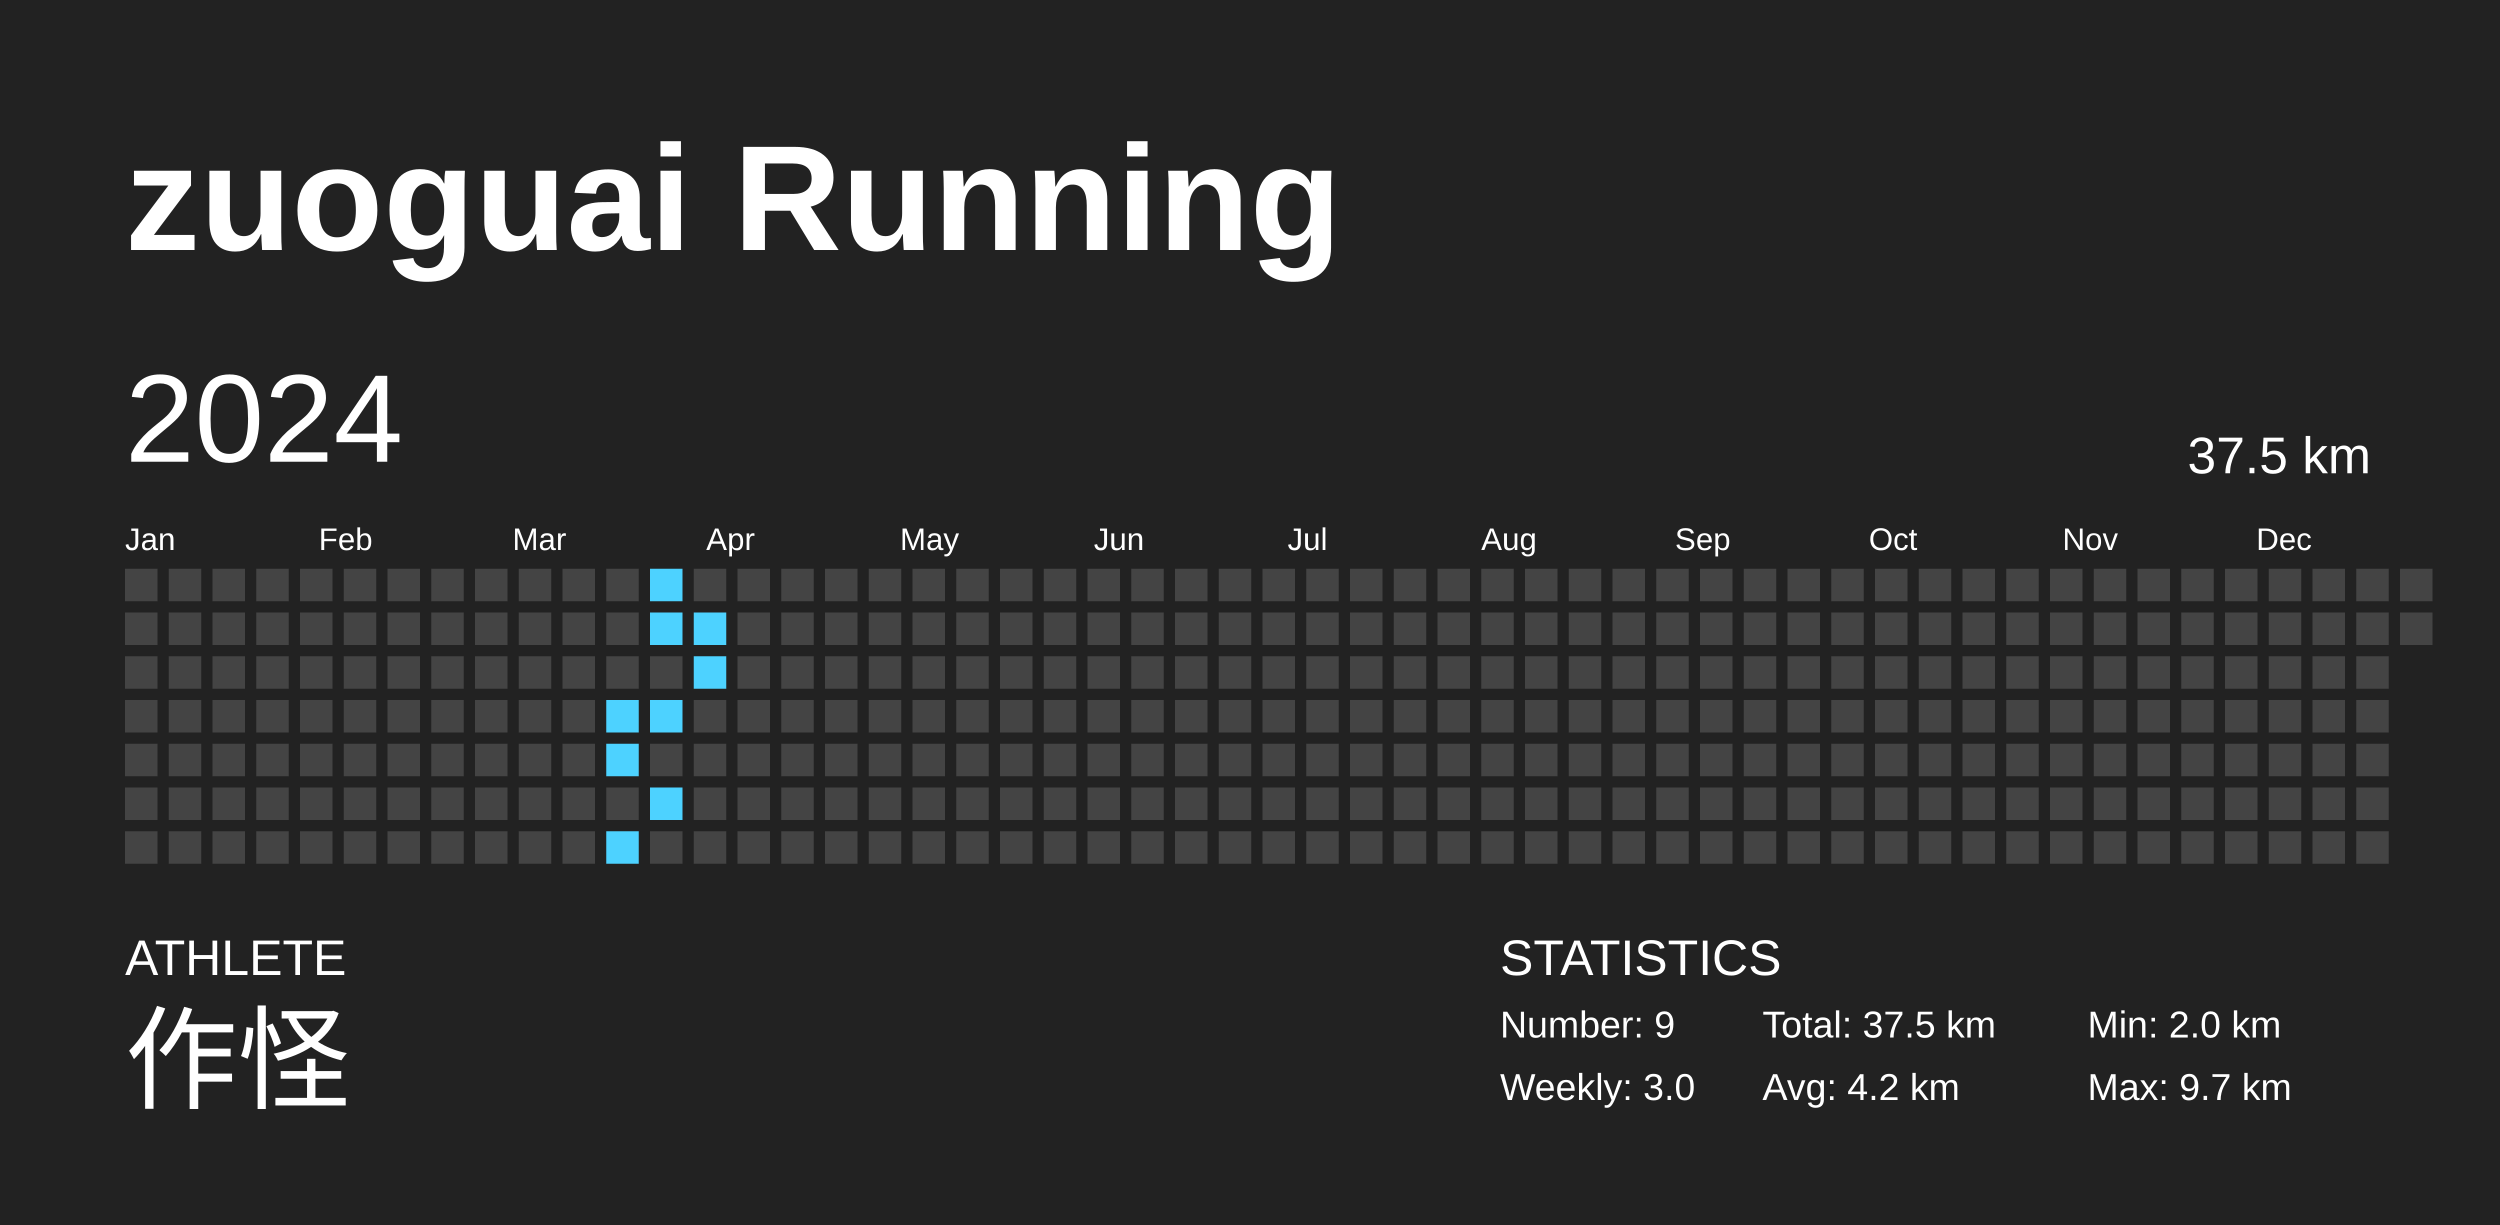
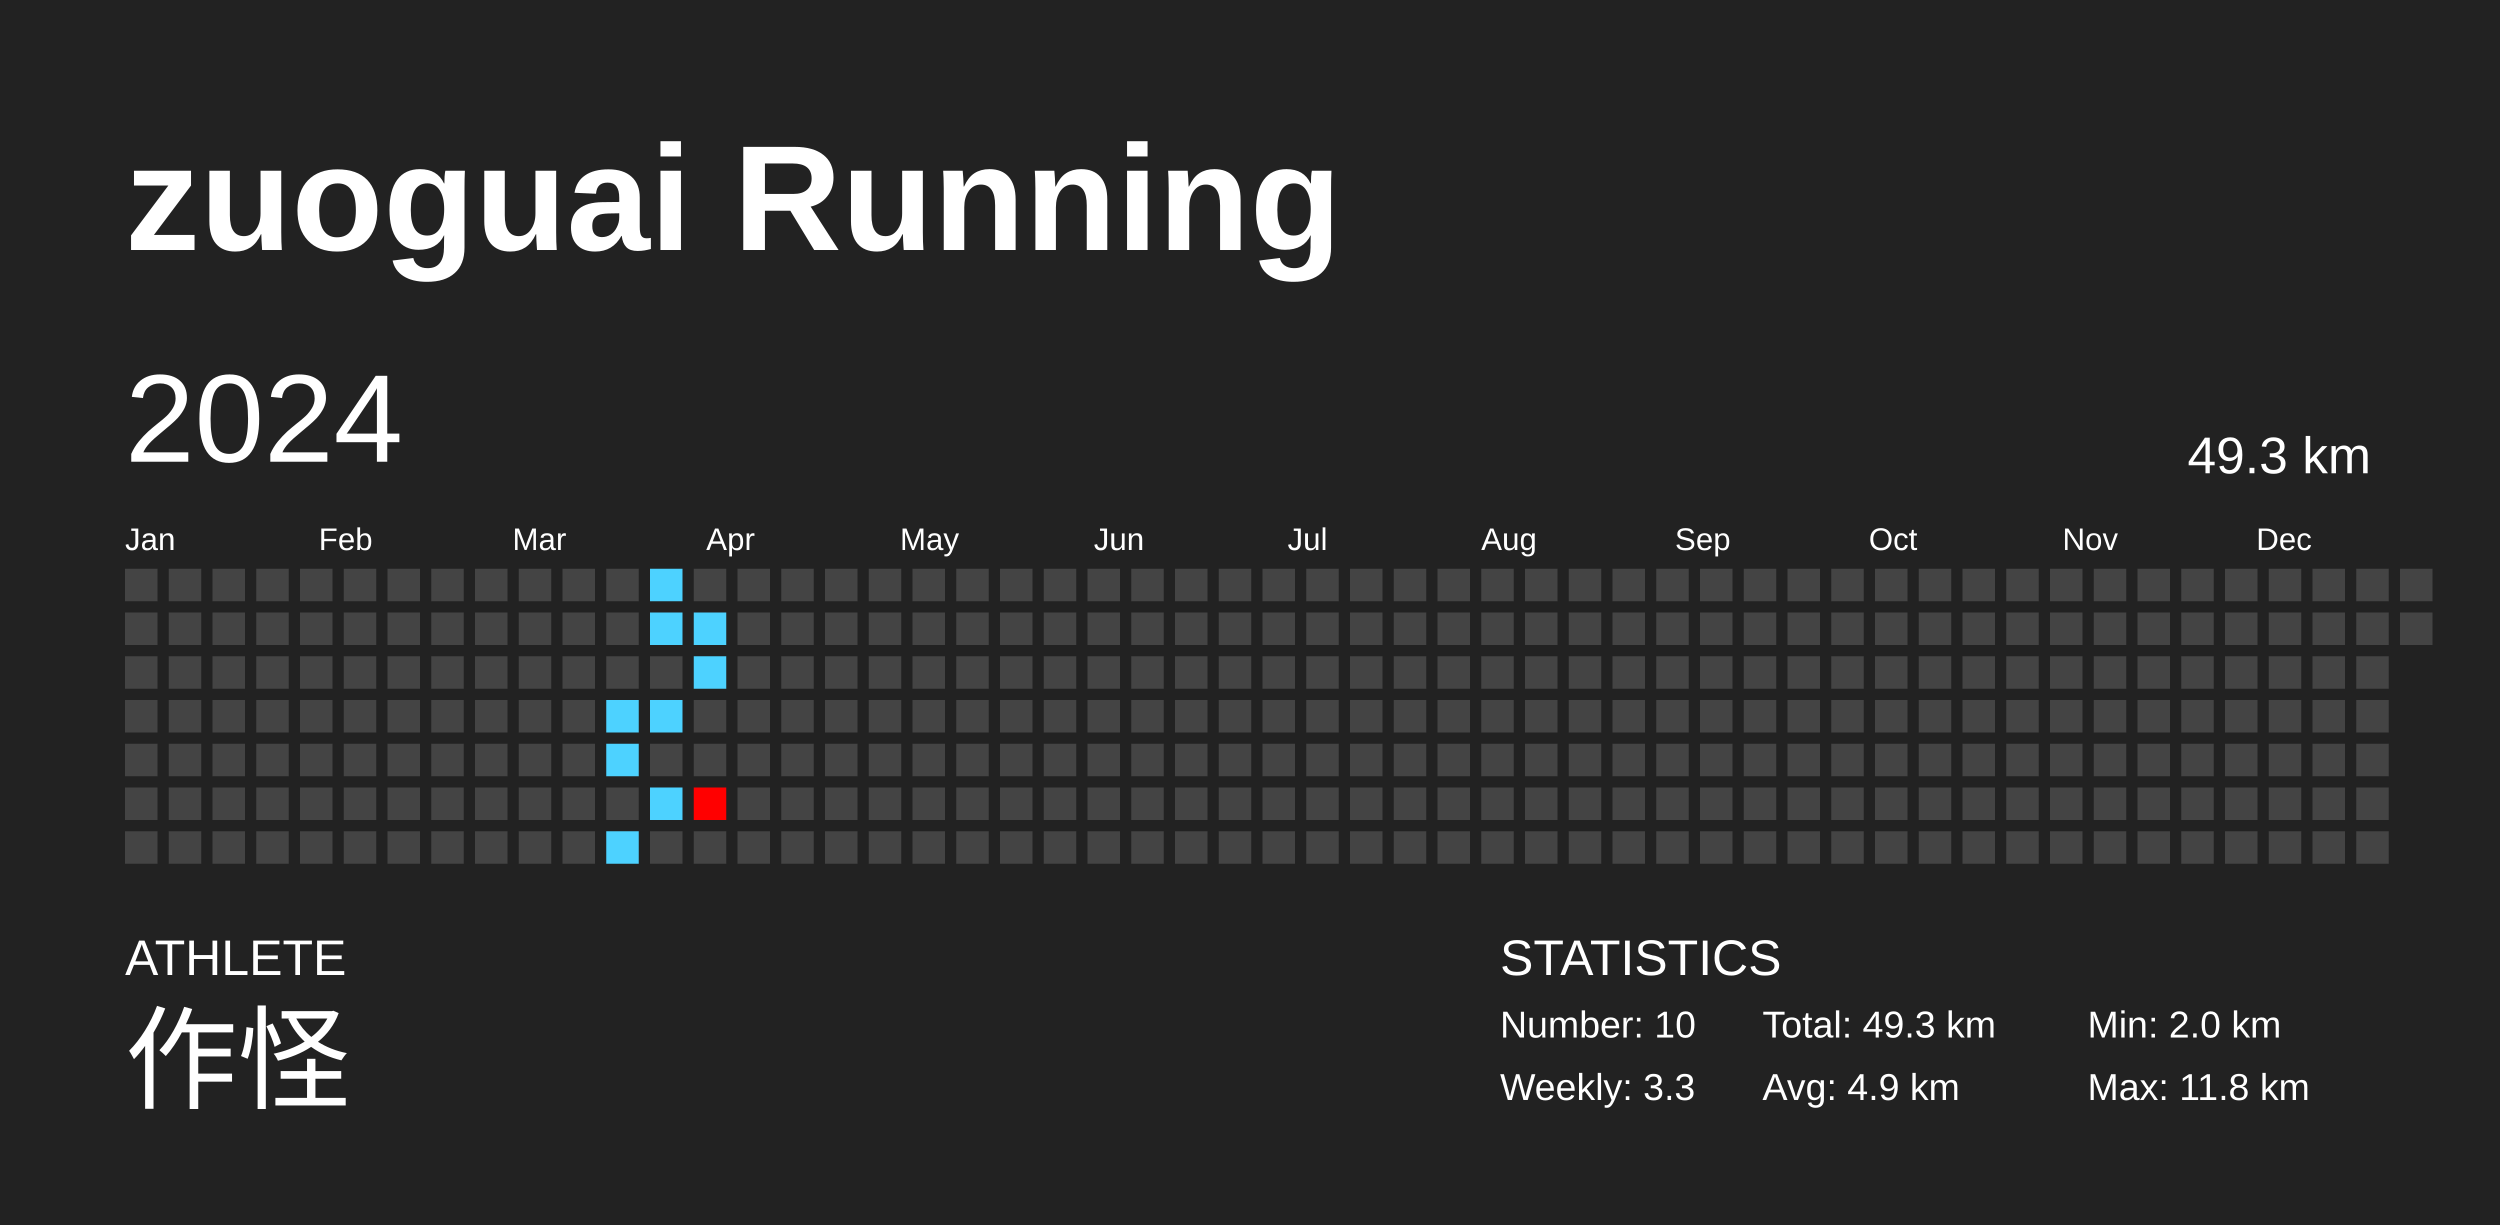
<svg xmlns="http://www.w3.org/2000/svg" baseProfile="full" height="98mm" version="1.1" viewBox="0,0,200,98" width="200mm">
  <defs />
  <rect fill="#222222" height="98" width="200" x="0" y="0" />
  <text fill="#FFFFFF" style="font-size:12px; font-family:Arial; font-weight:bold;" x="10" y="20">zuoguai Running</text>
  <text fill="#FFFFFF" style="font-size:4px; font-family:Arial" x="10" y="78">ATHLETE</text>
  <text fill="#FFFFFF" style="font-size:9px; font-family:Arial" x="10" y="88">作怪</text>
  <text fill="#FFFFFF" style="font-size:4px; font-family:Arial" x="120" y="78">STATISTICS</text>
-   <text fill="#FFFFFF" style="font-size:3px; font-family:Arial" x="120" y="83">Number: 9</text>
-   <text fill="#FFFFFF" style="font-size:3px; font-family:Arial" x="120" y="88">Weekly: 3.0</text>
-   <text fill="#FFFFFF" style="font-size:3px; font-family:Arial" x="141" y="83">Total: 37.5 km</text>
-   <text fill="#FFFFFF" style="font-size:3px; font-family:Arial" x="141" y="88">Avg: 4.2 km</text>
+   <text fill="#FFFFFF" style="font-size:3px; font-family:Arial" x="120" y="83">Number: 10</text>
+   <text fill="#FFFFFF" style="font-size:3px; font-family:Arial" x="120" y="88">Weekly: 3.3</text>
+   <text fill="#FFFFFF" style="font-size:3px; font-family:Arial" x="141" y="83">Total: 49.3 km</text>
+   <text fill="#FFFFFF" style="font-size:3px; font-family:Arial" x="141" y="88">Avg: 4.9 km</text>
  <text fill="#FFFFFF" style="font-size:3px; font-family:Arial" x="167" y="83">Min: 2.0 km</text>
-   <text fill="#FFFFFF" style="font-size:3px; font-family:Arial" x="167" y="88">Max: 9.7 km</text>
+   <text fill="#FFFFFF" style="font-size:3px; font-family:Arial" x="167" y="88">Max: 11.8 km</text>
  <text dominant-baseline="hanging" fill="#FFFFFF" style="font-size:10.0px; font-family:Arial;" x="10" y="30">2024</text>
-   <text dominant-baseline="hanging" fill="#FFFFFF" style="font-size:4.125px; font-family:Arial;" x="175" y="35">37.5 km</text>
+   <text dominant-baseline="hanging" fill="#FFFFFF" style="font-size:4.125px; font-family:Arial;" x="175" y="35">49.3 km</text>
  <text fill="#FFFFFF" style="font-size:2.5px; font-family:Arial" x="10.0" y="44">Jan</text>
  <text fill="#FFFFFF" style="font-size:2.5px; font-family:Arial" x="25.5" y="44">Feb</text>
  <text fill="#FFFFFF" style="font-size:2.5px; font-family:Arial" x="41.0" y="44">Mar</text>
  <text fill="#FFFFFF" style="font-size:2.5px; font-family:Arial" x="56.5" y="44">Apr</text>
  <text fill="#FFFFFF" style="font-size:2.5px; font-family:Arial" x="72.0" y="44">May</text>
  <text fill="#FFFFFF" style="font-size:2.5px; font-family:Arial" x="87.5" y="44">Jun</text>
  <text fill="#FFFFFF" style="font-size:2.5px; font-family:Arial" x="103.0" y="44">Jul</text>
  <text fill="#FFFFFF" style="font-size:2.5px; font-family:Arial" x="118.5" y="44">Aug</text>
  <text fill="#FFFFFF" style="font-size:2.5px; font-family:Arial" x="134.0" y="44">Sep</text>
  <text fill="#FFFFFF" style="font-size:2.5px; font-family:Arial" x="149.5" y="44">Oct</text>
  <text fill="#FFFFFF" style="font-size:2.5px; font-family:Arial" x="165.0" y="44">Nov</text>
  <text fill="#FFFFFF" style="font-size:2.5px; font-family:Arial" x="180.5" y="44">Dec</text>
  <rect fill="#444444" height="2.6" width="2.6" x="10.0" y="45.5" />
  <rect fill="#444444" height="2.6" width="2.6" x="10.0" y="49.0" />
  <rect fill="#444444" height="2.6" width="2.6" x="10.0" y="52.5" />
  <rect fill="#444444" height="2.6" width="2.6" x="10.0" y="56.0" />
  <rect fill="#444444" height="2.6" width="2.6" x="10.0" y="59.5" />
  <rect fill="#444444" height="2.6" width="2.6" x="10.0" y="63.0" />
  <rect fill="#444444" height="2.6" width="2.6" x="10.0" y="66.5" />
  <rect fill="#444444" height="2.6" width="2.6" x="13.5" y="45.5" />
  <rect fill="#444444" height="2.6" width="2.6" x="13.5" y="49.0" />
  <rect fill="#444444" height="2.6" width="2.6" x="13.5" y="52.5" />
  <rect fill="#444444" height="2.6" width="2.6" x="13.5" y="56.0" />
  <rect fill="#444444" height="2.6" width="2.6" x="13.5" y="59.5" />
  <rect fill="#444444" height="2.6" width="2.6" x="13.5" y="63.0" />
  <rect fill="#444444" height="2.6" width="2.6" x="13.5" y="66.5" />
  <rect fill="#444444" height="2.6" width="2.6" x="17.0" y="45.5" />
  <rect fill="#444444" height="2.6" width="2.6" x="17.0" y="49.0" />
  <rect fill="#444444" height="2.6" width="2.6" x="17.0" y="52.5" />
  <rect fill="#444444" height="2.6" width="2.6" x="17.0" y="56.0" />
  <rect fill="#444444" height="2.6" width="2.6" x="17.0" y="59.5" />
  <rect fill="#444444" height="2.6" width="2.6" x="17.0" y="63.0" />
  <rect fill="#444444" height="2.6" width="2.6" x="17.0" y="66.5" />
  <rect fill="#444444" height="2.6" width="2.6" x="20.5" y="45.5" />
  <rect fill="#444444" height="2.6" width="2.6" x="20.5" y="49.0" />
  <rect fill="#444444" height="2.6" width="2.6" x="20.5" y="52.5" />
  <rect fill="#444444" height="2.6" width="2.6" x="20.5" y="56.0" />
  <rect fill="#444444" height="2.6" width="2.6" x="20.5" y="59.5" />
  <rect fill="#444444" height="2.6" width="2.6" x="20.5" y="63.0" />
  <rect fill="#444444" height="2.6" width="2.6" x="20.5" y="66.5" />
  <rect fill="#444444" height="2.6" width="2.6" x="24.0" y="45.5" />
  <rect fill="#444444" height="2.6" width="2.6" x="24.0" y="49.0" />
  <rect fill="#444444" height="2.6" width="2.6" x="24.0" y="52.5" />
  <rect fill="#444444" height="2.6" width="2.6" x="24.0" y="56.0" />
  <rect fill="#444444" height="2.6" width="2.6" x="24.0" y="59.5" />
  <rect fill="#444444" height="2.6" width="2.6" x="24.0" y="63.0" />
  <rect fill="#444444" height="2.6" width="2.6" x="24.0" y="66.5" />
  <rect fill="#444444" height="2.6" width="2.6" x="27.5" y="45.5" />
  <rect fill="#444444" height="2.6" width="2.6" x="27.5" y="49.0" />
  <rect fill="#444444" height="2.6" width="2.6" x="27.5" y="52.5" />
  <rect fill="#444444" height="2.6" width="2.6" x="27.5" y="56.0" />
  <rect fill="#444444" height="2.6" width="2.6" x="27.5" y="59.5" />
  <rect fill="#444444" height="2.6" width="2.6" x="27.5" y="63.0" />
  <rect fill="#444444" height="2.6" width="2.6" x="27.5" y="66.5" />
  <rect fill="#444444" height="2.6" width="2.6" x="31.0" y="45.5" />
  <rect fill="#444444" height="2.6" width="2.6" x="31.0" y="49.0" />
  <rect fill="#444444" height="2.6" width="2.6" x="31.0" y="52.5" />
  <rect fill="#444444" height="2.6" width="2.6" x="31.0" y="56.0" />
  <rect fill="#444444" height="2.6" width="2.6" x="31.0" y="59.5" />
  <rect fill="#444444" height="2.6" width="2.6" x="31.0" y="63.0" />
  <rect fill="#444444" height="2.6" width="2.6" x="31.0" y="66.5" />
  <rect fill="#444444" height="2.6" width="2.6" x="34.5" y="45.5" />
  <rect fill="#444444" height="2.6" width="2.6" x="34.5" y="49.0" />
  <rect fill="#444444" height="2.6" width="2.6" x="34.5" y="52.5" />
  <rect fill="#444444" height="2.6" width="2.6" x="34.5" y="56.0" />
  <rect fill="#444444" height="2.6" width="2.6" x="34.5" y="59.5" />
  <rect fill="#444444" height="2.6" width="2.6" x="34.5" y="63.0" />
  <rect fill="#444444" height="2.6" width="2.6" x="34.5" y="66.5" />
  <rect fill="#444444" height="2.6" width="2.6" x="38.0" y="45.5" />
  <rect fill="#444444" height="2.6" width="2.6" x="38.0" y="49.0" />
  <rect fill="#444444" height="2.6" width="2.6" x="38.0" y="52.5" />
  <rect fill="#444444" height="2.6" width="2.6" x="38.0" y="56.0" />
  <rect fill="#444444" height="2.6" width="2.6" x="38.0" y="59.5" />
  <rect fill="#444444" height="2.6" width="2.6" x="38.0" y="63.0" />
  <rect fill="#444444" height="2.6" width="2.6" x="38.0" y="66.5" />
  <rect fill="#444444" height="2.6" width="2.6" x="41.5" y="45.5" />
  <rect fill="#444444" height="2.6" width="2.6" x="41.5" y="49.0" />
  <rect fill="#444444" height="2.6" width="2.6" x="41.5" y="52.5" />
  <rect fill="#444444" height="2.6" width="2.6" x="41.5" y="56.0" />
  <rect fill="#444444" height="2.6" width="2.6" x="41.5" y="59.5" />
  <rect fill="#444444" height="2.6" width="2.6" x="41.5" y="63.0" />
  <rect fill="#444444" height="2.6" width="2.6" x="41.5" y="66.5" />
  <rect fill="#444444" height="2.6" width="2.6" x="45.0" y="45.5" />
  <rect fill="#444444" height="2.6" width="2.6" x="45.0" y="49.0" />
  <rect fill="#444444" height="2.6" width="2.6" x="45.0" y="52.5" />
  <rect fill="#444444" height="2.6" width="2.6" x="45.0" y="56.0" />
  <rect fill="#444444" height="2.6" width="2.6" x="45.0" y="59.5" />
  <rect fill="#444444" height="2.6" width="2.6" x="45.0" y="63.0" />
  <rect fill="#444444" height="2.6" width="2.6" x="45.0" y="66.5" />
  <rect fill="#444444" height="2.6" width="2.6" x="48.5" y="45.5" />
  <rect fill="#444444" height="2.6" width="2.6" x="48.5" y="49.0" />
  <rect fill="#444444" height="2.6" width="2.6" x="48.5" y="52.5" />
  <rect fill="#4dd2ff" height="2.6" width="2.6" x="48.5" y="56.0" />
  <rect fill="#4dd2ff" height="2.6" width="2.6" x="48.5" y="59.5" />
  <rect fill="#444444" height="2.6" width="2.6" x="48.5" y="63.0" />
  <rect fill="#4dd2ff" height="2.6" width="2.6" x="48.5" y="66.5" />
  <rect fill="#4dd2ff" height="2.6" width="2.6" x="52.0" y="45.5" />
  <rect fill="#4dd2ff" height="2.6" width="2.6" x="52.0" y="49.0" />
  <rect fill="#444444" height="2.6" width="2.6" x="52.0" y="52.5" />
  <rect fill="#4dd2ff" height="2.6" width="2.6" x="52.0" y="56.0" />
  <rect fill="#444444" height="2.6" width="2.6" x="52.0" y="59.5" />
  <rect fill="#4dd2ff" height="2.6" width="2.6" x="52.0" y="63.0" />
  <rect fill="#444444" height="2.6" width="2.6" x="52.0" y="66.5" />
  <rect fill="#444444" height="2.6" width="2.6" x="55.5" y="45.5" />
  <rect fill="#4dd2ff" height="2.6" width="2.6" x="55.5" y="49.0" />
  <rect fill="#4dd2ff" height="2.6" width="2.6" x="55.5" y="52.5" />
  <rect fill="#444444" height="2.6" width="2.6" x="55.5" y="56.0" />
  <rect fill="#444444" height="2.6" width="2.6" x="55.5" y="59.5" />
-   <rect fill="#444444" height="2.6" width="2.6" x="55.5" y="63.0" />
+   <rect fill="#ff0000" height="2.6" width="2.6" x="55.5" y="63.0" />
  <rect fill="#444444" height="2.6" width="2.6" x="55.5" y="66.5" />
  <rect fill="#444444" height="2.6" width="2.6" x="59.0" y="45.5" />
  <rect fill="#444444" height="2.6" width="2.6" x="59.0" y="49.0" />
  <rect fill="#444444" height="2.6" width="2.6" x="59.0" y="52.5" />
  <rect fill="#444444" height="2.6" width="2.6" x="59.0" y="56.0" />
  <rect fill="#444444" height="2.6" width="2.6" x="59.0" y="59.5" />
  <rect fill="#444444" height="2.6" width="2.6" x="59.0" y="63.0" />
  <rect fill="#444444" height="2.6" width="2.6" x="59.0" y="66.5" />
  <rect fill="#444444" height="2.6" width="2.6" x="62.5" y="45.5" />
  <rect fill="#444444" height="2.6" width="2.6" x="62.5" y="49.0" />
  <rect fill="#444444" height="2.6" width="2.6" x="62.5" y="52.5" />
  <rect fill="#444444" height="2.6" width="2.6" x="62.5" y="56.0" />
  <rect fill="#444444" height="2.6" width="2.6" x="62.5" y="59.5" />
  <rect fill="#444444" height="2.6" width="2.6" x="62.5" y="63.0" />
  <rect fill="#444444" height="2.6" width="2.6" x="62.5" y="66.5" />
  <rect fill="#444444" height="2.6" width="2.6" x="66.0" y="45.5" />
  <rect fill="#444444" height="2.6" width="2.6" x="66.0" y="49.0" />
  <rect fill="#444444" height="2.6" width="2.6" x="66.0" y="52.5" />
  <rect fill="#444444" height="2.6" width="2.6" x="66.0" y="56.0" />
  <rect fill="#444444" height="2.6" width="2.6" x="66.0" y="59.5" />
  <rect fill="#444444" height="2.6" width="2.6" x="66.0" y="63.0" />
  <rect fill="#444444" height="2.6" width="2.6" x="66.0" y="66.5" />
  <rect fill="#444444" height="2.6" width="2.6" x="69.5" y="45.5" />
  <rect fill="#444444" height="2.6" width="2.6" x="69.5" y="49.0" />
  <rect fill="#444444" height="2.6" width="2.6" x="69.5" y="52.5" />
  <rect fill="#444444" height="2.6" width="2.6" x="69.5" y="56.0" />
  <rect fill="#444444" height="2.6" width="2.6" x="69.5" y="59.5" />
  <rect fill="#444444" height="2.6" width="2.6" x="69.5" y="63.0" />
  <rect fill="#444444" height="2.6" width="2.6" x="69.5" y="66.5" />
  <rect fill="#444444" height="2.6" width="2.6" x="73.0" y="45.5" />
  <rect fill="#444444" height="2.6" width="2.6" x="73.0" y="49.0" />
  <rect fill="#444444" height="2.6" width="2.6" x="73.0" y="52.5" />
  <rect fill="#444444" height="2.6" width="2.6" x="73.0" y="56.0" />
  <rect fill="#444444" height="2.6" width="2.6" x="73.0" y="59.5" />
  <rect fill="#444444" height="2.6" width="2.6" x="73.0" y="63.0" />
  <rect fill="#444444" height="2.6" width="2.6" x="73.0" y="66.5" />
  <rect fill="#444444" height="2.6" width="2.6" x="76.5" y="45.5" />
  <rect fill="#444444" height="2.6" width="2.6" x="76.5" y="49.0" />
  <rect fill="#444444" height="2.6" width="2.6" x="76.5" y="52.5" />
  <rect fill="#444444" height="2.6" width="2.6" x="76.5" y="56.0" />
  <rect fill="#444444" height="2.6" width="2.6" x="76.5" y="59.5" />
  <rect fill="#444444" height="2.6" width="2.6" x="76.5" y="63.0" />
  <rect fill="#444444" height="2.6" width="2.6" x="76.5" y="66.5" />
  <rect fill="#444444" height="2.6" width="2.6" x="80.0" y="45.5" />
  <rect fill="#444444" height="2.6" width="2.6" x="80.0" y="49.0" />
  <rect fill="#444444" height="2.6" width="2.6" x="80.0" y="52.5" />
  <rect fill="#444444" height="2.6" width="2.6" x="80.0" y="56.0" />
  <rect fill="#444444" height="2.6" width="2.6" x="80.0" y="59.5" />
  <rect fill="#444444" height="2.6" width="2.6" x="80.0" y="63.0" />
  <rect fill="#444444" height="2.6" width="2.6" x="80.0" y="66.5" />
  <rect fill="#444444" height="2.6" width="2.6" x="83.5" y="45.5" />
  <rect fill="#444444" height="2.6" width="2.6" x="83.5" y="49.0" />
  <rect fill="#444444" height="2.6" width="2.6" x="83.5" y="52.5" />
  <rect fill="#444444" height="2.6" width="2.6" x="83.5" y="56.0" />
  <rect fill="#444444" height="2.6" width="2.6" x="83.5" y="59.5" />
  <rect fill="#444444" height="2.6" width="2.6" x="83.5" y="63.0" />
  <rect fill="#444444" height="2.6" width="2.6" x="83.5" y="66.5" />
  <rect fill="#444444" height="2.6" width="2.6" x="87.0" y="45.5" />
  <rect fill="#444444" height="2.6" width="2.6" x="87.0" y="49.0" />
  <rect fill="#444444" height="2.6" width="2.6" x="87.0" y="52.5" />
  <rect fill="#444444" height="2.6" width="2.6" x="87.0" y="56.0" />
  <rect fill="#444444" height="2.6" width="2.6" x="87.0" y="59.5" />
  <rect fill="#444444" height="2.6" width="2.6" x="87.0" y="63.0" />
  <rect fill="#444444" height="2.6" width="2.6" x="87.0" y="66.5" />
  <rect fill="#444444" height="2.6" width="2.6" x="90.5" y="45.5" />
  <rect fill="#444444" height="2.6" width="2.6" x="90.5" y="49.0" />
  <rect fill="#444444" height="2.6" width="2.6" x="90.5" y="52.5" />
  <rect fill="#444444" height="2.6" width="2.6" x="90.5" y="56.0" />
  <rect fill="#444444" height="2.6" width="2.6" x="90.5" y="59.5" />
  <rect fill="#444444" height="2.6" width="2.6" x="90.5" y="63.0" />
  <rect fill="#444444" height="2.6" width="2.6" x="90.5" y="66.5" />
  <rect fill="#444444" height="2.6" width="2.6" x="94.0" y="45.5" />
  <rect fill="#444444" height="2.6" width="2.6" x="94.0" y="49.0" />
  <rect fill="#444444" height="2.6" width="2.6" x="94.0" y="52.5" />
  <rect fill="#444444" height="2.6" width="2.6" x="94.0" y="56.0" />
  <rect fill="#444444" height="2.6" width="2.6" x="94.0" y="59.5" />
  <rect fill="#444444" height="2.6" width="2.6" x="94.0" y="63.0" />
  <rect fill="#444444" height="2.6" width="2.6" x="94.0" y="66.5" />
  <rect fill="#444444" height="2.6" width="2.6" x="97.5" y="45.5" />
  <rect fill="#444444" height="2.6" width="2.6" x="97.5" y="49.0" />
  <rect fill="#444444" height="2.6" width="2.6" x="97.5" y="52.5" />
  <rect fill="#444444" height="2.6" width="2.6" x="97.5" y="56.0" />
  <rect fill="#444444" height="2.6" width="2.6" x="97.5" y="59.5" />
  <rect fill="#444444" height="2.6" width="2.6" x="97.5" y="63.0" />
  <rect fill="#444444" height="2.6" width="2.6" x="97.5" y="66.5" />
  <rect fill="#444444" height="2.6" width="2.6" x="101.0" y="45.5" />
  <rect fill="#444444" height="2.6" width="2.6" x="101.0" y="49.0" />
  <rect fill="#444444" height="2.6" width="2.6" x="101.0" y="52.5" />
  <rect fill="#444444" height="2.6" width="2.6" x="101.0" y="56.0" />
  <rect fill="#444444" height="2.6" width="2.6" x="101.0" y="59.5" />
  <rect fill="#444444" height="2.6" width="2.6" x="101.0" y="63.0" />
  <rect fill="#444444" height="2.6" width="2.6" x="101.0" y="66.5" />
  <rect fill="#444444" height="2.6" width="2.6" x="104.5" y="45.5" />
  <rect fill="#444444" height="2.6" width="2.6" x="104.5" y="49.0" />
  <rect fill="#444444" height="2.6" width="2.6" x="104.5" y="52.5" />
  <rect fill="#444444" height="2.6" width="2.6" x="104.5" y="56.0" />
  <rect fill="#444444" height="2.6" width="2.6" x="104.5" y="59.5" />
  <rect fill="#444444" height="2.6" width="2.6" x="104.5" y="63.0" />
  <rect fill="#444444" height="2.6" width="2.6" x="104.5" y="66.5" />
  <rect fill="#444444" height="2.6" width="2.6" x="108.0" y="45.5" />
  <rect fill="#444444" height="2.6" width="2.6" x="108.0" y="49.0" />
  <rect fill="#444444" height="2.6" width="2.6" x="108.0" y="52.5" />
  <rect fill="#444444" height="2.6" width="2.6" x="108.0" y="56.0" />
  <rect fill="#444444" height="2.6" width="2.6" x="108.0" y="59.5" />
  <rect fill="#444444" height="2.6" width="2.6" x="108.0" y="63.0" />
  <rect fill="#444444" height="2.6" width="2.6" x="108.0" y="66.5" />
  <rect fill="#444444" height="2.6" width="2.6" x="111.5" y="45.5" />
  <rect fill="#444444" height="2.6" width="2.6" x="111.5" y="49.0" />
  <rect fill="#444444" height="2.6" width="2.6" x="111.5" y="52.5" />
  <rect fill="#444444" height="2.6" width="2.6" x="111.5" y="56.0" />
  <rect fill="#444444" height="2.6" width="2.6" x="111.5" y="59.5" />
  <rect fill="#444444" height="2.6" width="2.6" x="111.5" y="63.0" />
  <rect fill="#444444" height="2.6" width="2.6" x="111.5" y="66.5" />
  <rect fill="#444444" height="2.6" width="2.6" x="115.0" y="45.5" />
  <rect fill="#444444" height="2.6" width="2.6" x="115.0" y="49.0" />
  <rect fill="#444444" height="2.6" width="2.6" x="115.0" y="52.5" />
  <rect fill="#444444" height="2.6" width="2.6" x="115.0" y="56.0" />
  <rect fill="#444444" height="2.6" width="2.6" x="115.0" y="59.5" />
  <rect fill="#444444" height="2.6" width="2.6" x="115.0" y="63.0" />
  <rect fill="#444444" height="2.6" width="2.6" x="115.0" y="66.5" />
  <rect fill="#444444" height="2.6" width="2.6" x="118.5" y="45.5" />
  <rect fill="#444444" height="2.6" width="2.6" x="118.5" y="49.0" />
  <rect fill="#444444" height="2.6" width="2.6" x="118.5" y="52.5" />
  <rect fill="#444444" height="2.6" width="2.6" x="118.5" y="56.0" />
  <rect fill="#444444" height="2.6" width="2.6" x="118.5" y="59.5" />
  <rect fill="#444444" height="2.6" width="2.6" x="118.5" y="63.0" />
  <rect fill="#444444" height="2.6" width="2.6" x="118.5" y="66.5" />
  <rect fill="#444444" height="2.6" width="2.6" x="122.0" y="45.5" />
  <rect fill="#444444" height="2.6" width="2.6" x="122.0" y="49.0" />
  <rect fill="#444444" height="2.6" width="2.6" x="122.0" y="52.5" />
  <rect fill="#444444" height="2.6" width="2.6" x="122.0" y="56.0" />
  <rect fill="#444444" height="2.6" width="2.6" x="122.0" y="59.5" />
  <rect fill="#444444" height="2.6" width="2.6" x="122.0" y="63.0" />
  <rect fill="#444444" height="2.6" width="2.6" x="122.0" y="66.5" />
  <rect fill="#444444" height="2.6" width="2.6" x="125.5" y="45.5" />
  <rect fill="#444444" height="2.6" width="2.6" x="125.5" y="49.0" />
  <rect fill="#444444" height="2.6" width="2.6" x="125.5" y="52.5" />
  <rect fill="#444444" height="2.6" width="2.6" x="125.5" y="56.0" />
  <rect fill="#444444" height="2.6" width="2.6" x="125.5" y="59.5" />
  <rect fill="#444444" height="2.6" width="2.6" x="125.5" y="63.0" />
  <rect fill="#444444" height="2.6" width="2.6" x="125.5" y="66.5" />
  <rect fill="#444444" height="2.6" width="2.6" x="129.0" y="45.5" />
  <rect fill="#444444" height="2.6" width="2.6" x="129.0" y="49.0" />
  <rect fill="#444444" height="2.6" width="2.6" x="129.0" y="52.5" />
  <rect fill="#444444" height="2.6" width="2.6" x="129.0" y="56.0" />
  <rect fill="#444444" height="2.6" width="2.6" x="129.0" y="59.5" />
  <rect fill="#444444" height="2.6" width="2.6" x="129.0" y="63.0" />
  <rect fill="#444444" height="2.6" width="2.6" x="129.0" y="66.5" />
  <rect fill="#444444" height="2.6" width="2.6" x="132.5" y="45.5" />
  <rect fill="#444444" height="2.6" width="2.6" x="132.5" y="49.0" />
  <rect fill="#444444" height="2.6" width="2.6" x="132.5" y="52.5" />
  <rect fill="#444444" height="2.6" width="2.6" x="132.5" y="56.0" />
  <rect fill="#444444" height="2.6" width="2.6" x="132.5" y="59.5" />
  <rect fill="#444444" height="2.6" width="2.6" x="132.5" y="63.0" />
  <rect fill="#444444" height="2.6" width="2.6" x="132.5" y="66.5" />
  <rect fill="#444444" height="2.6" width="2.6" x="136.0" y="45.5" />
  <rect fill="#444444" height="2.6" width="2.6" x="136.0" y="49.0" />
  <rect fill="#444444" height="2.6" width="2.6" x="136.0" y="52.5" />
  <rect fill="#444444" height="2.6" width="2.6" x="136.0" y="56.0" />
  <rect fill="#444444" height="2.6" width="2.6" x="136.0" y="59.5" />
  <rect fill="#444444" height="2.6" width="2.6" x="136.0" y="63.0" />
  <rect fill="#444444" height="2.6" width="2.6" x="136.0" y="66.5" />
  <rect fill="#444444" height="2.6" width="2.6" x="139.5" y="45.5" />
  <rect fill="#444444" height="2.6" width="2.6" x="139.5" y="49.0" />
  <rect fill="#444444" height="2.6" width="2.6" x="139.5" y="52.5" />
  <rect fill="#444444" height="2.6" width="2.6" x="139.5" y="56.0" />
  <rect fill="#444444" height="2.6" width="2.6" x="139.5" y="59.5" />
  <rect fill="#444444" height="2.6" width="2.6" x="139.5" y="63.0" />
  <rect fill="#444444" height="2.6" width="2.6" x="139.5" y="66.5" />
  <rect fill="#444444" height="2.6" width="2.6" x="143.0" y="45.5" />
  <rect fill="#444444" height="2.6" width="2.6" x="143.0" y="49.0" />
  <rect fill="#444444" height="2.6" width="2.6" x="143.0" y="52.5" />
  <rect fill="#444444" height="2.6" width="2.6" x="143.0" y="56.0" />
  <rect fill="#444444" height="2.6" width="2.6" x="143.0" y="59.5" />
  <rect fill="#444444" height="2.6" width="2.6" x="143.0" y="63.0" />
  <rect fill="#444444" height="2.6" width="2.6" x="143.0" y="66.5" />
  <rect fill="#444444" height="2.6" width="2.6" x="146.5" y="45.5" />
  <rect fill="#444444" height="2.6" width="2.6" x="146.5" y="49.0" />
  <rect fill="#444444" height="2.6" width="2.6" x="146.5" y="52.5" />
  <rect fill="#444444" height="2.6" width="2.6" x="146.5" y="56.0" />
  <rect fill="#444444" height="2.6" width="2.6" x="146.5" y="59.5" />
  <rect fill="#444444" height="2.6" width="2.6" x="146.5" y="63.0" />
  <rect fill="#444444" height="2.6" width="2.6" x="146.5" y="66.5" />
  <rect fill="#444444" height="2.6" width="2.6" x="150.0" y="45.5" />
  <rect fill="#444444" height="2.6" width="2.6" x="150.0" y="49.0" />
  <rect fill="#444444" height="2.6" width="2.6" x="150.0" y="52.5" />
  <rect fill="#444444" height="2.6" width="2.6" x="150.0" y="56.0" />
  <rect fill="#444444" height="2.6" width="2.6" x="150.0" y="59.5" />
  <rect fill="#444444" height="2.6" width="2.6" x="150.0" y="63.0" />
  <rect fill="#444444" height="2.6" width="2.6" x="150.0" y="66.5" />
  <rect fill="#444444" height="2.6" width="2.6" x="153.5" y="45.5" />
  <rect fill="#444444" height="2.6" width="2.6" x="153.5" y="49.0" />
  <rect fill="#444444" height="2.6" width="2.6" x="153.5" y="52.5" />
  <rect fill="#444444" height="2.6" width="2.6" x="153.5" y="56.0" />
  <rect fill="#444444" height="2.6" width="2.6" x="153.5" y="59.5" />
  <rect fill="#444444" height="2.6" width="2.6" x="153.5" y="63.0" />
  <rect fill="#444444" height="2.6" width="2.6" x="153.5" y="66.5" />
  <rect fill="#444444" height="2.6" width="2.6" x="157.0" y="45.5" />
  <rect fill="#444444" height="2.6" width="2.6" x="157.0" y="49.0" />
  <rect fill="#444444" height="2.6" width="2.6" x="157.0" y="52.5" />
  <rect fill="#444444" height="2.6" width="2.6" x="157.0" y="56.0" />
  <rect fill="#444444" height="2.6" width="2.6" x="157.0" y="59.5" />
  <rect fill="#444444" height="2.6" width="2.6" x="157.0" y="63.0" />
  <rect fill="#444444" height="2.6" width="2.6" x="157.0" y="66.5" />
  <rect fill="#444444" height="2.6" width="2.6" x="160.5" y="45.5" />
  <rect fill="#444444" height="2.6" width="2.6" x="160.5" y="49.0" />
  <rect fill="#444444" height="2.6" width="2.6" x="160.5" y="52.5" />
  <rect fill="#444444" height="2.6" width="2.6" x="160.5" y="56.0" />
  <rect fill="#444444" height="2.6" width="2.6" x="160.5" y="59.5" />
  <rect fill="#444444" height="2.6" width="2.6" x="160.5" y="63.0" />
  <rect fill="#444444" height="2.6" width="2.6" x="160.5" y="66.5" />
  <rect fill="#444444" height="2.6" width="2.6" x="164.0" y="45.5" />
  <rect fill="#444444" height="2.6" width="2.6" x="164.0" y="49.0" />
  <rect fill="#444444" height="2.6" width="2.6" x="164.0" y="52.5" />
  <rect fill="#444444" height="2.6" width="2.6" x="164.0" y="56.0" />
  <rect fill="#444444" height="2.6" width="2.6" x="164.0" y="59.5" />
  <rect fill="#444444" height="2.6" width="2.6" x="164.0" y="63.0" />
  <rect fill="#444444" height="2.6" width="2.6" x="164.0" y="66.5" />
  <rect fill="#444444" height="2.6" width="2.6" x="167.5" y="45.5" />
  <rect fill="#444444" height="2.6" width="2.6" x="167.5" y="49.0" />
  <rect fill="#444444" height="2.6" width="2.6" x="167.5" y="52.5" />
  <rect fill="#444444" height="2.6" width="2.6" x="167.5" y="56.0" />
  <rect fill="#444444" height="2.6" width="2.6" x="167.5" y="59.5" />
  <rect fill="#444444" height="2.6" width="2.6" x="167.5" y="63.0" />
  <rect fill="#444444" height="2.6" width="2.6" x="167.5" y="66.5" />
  <rect fill="#444444" height="2.6" width="2.6" x="171.0" y="45.5" />
  <rect fill="#444444" height="2.6" width="2.6" x="171.0" y="49.0" />
  <rect fill="#444444" height="2.6" width="2.6" x="171.0" y="52.5" />
  <rect fill="#444444" height="2.6" width="2.6" x="171.0" y="56.0" />
  <rect fill="#444444" height="2.6" width="2.6" x="171.0" y="59.5" />
  <rect fill="#444444" height="2.6" width="2.6" x="171.0" y="63.0" />
  <rect fill="#444444" height="2.6" width="2.6" x="171.0" y="66.5" />
  <rect fill="#444444" height="2.6" width="2.6" x="174.5" y="45.5" />
  <rect fill="#444444" height="2.6" width="2.6" x="174.5" y="49.0" />
  <rect fill="#444444" height="2.6" width="2.6" x="174.5" y="52.5" />
  <rect fill="#444444" height="2.6" width="2.6" x="174.5" y="56.0" />
  <rect fill="#444444" height="2.6" width="2.6" x="174.5" y="59.5" />
  <rect fill="#444444" height="2.6" width="2.6" x="174.5" y="63.0" />
  <rect fill="#444444" height="2.6" width="2.6" x="174.5" y="66.5" />
  <rect fill="#444444" height="2.6" width="2.6" x="178.0" y="45.5" />
  <rect fill="#444444" height="2.6" width="2.6" x="178.0" y="49.0" />
  <rect fill="#444444" height="2.6" width="2.6" x="178.0" y="52.5" />
  <rect fill="#444444" height="2.6" width="2.6" x="178.0" y="56.0" />
  <rect fill="#444444" height="2.6" width="2.6" x="178.0" y="59.5" />
  <rect fill="#444444" height="2.6" width="2.6" x="178.0" y="63.0" />
  <rect fill="#444444" height="2.6" width="2.6" x="178.0" y="66.5" />
  <rect fill="#444444" height="2.6" width="2.6" x="181.5" y="45.5" />
  <rect fill="#444444" height="2.6" width="2.6" x="181.5" y="49.0" />
  <rect fill="#444444" height="2.6" width="2.6" x="181.5" y="52.5" />
  <rect fill="#444444" height="2.6" width="2.6" x="181.5" y="56.0" />
  <rect fill="#444444" height="2.6" width="2.6" x="181.5" y="59.5" />
  <rect fill="#444444" height="2.6" width="2.6" x="181.5" y="63.0" />
  <rect fill="#444444" height="2.6" width="2.6" x="181.5" y="66.5" />
  <rect fill="#444444" height="2.6" width="2.6" x="185.0" y="45.5" />
  <rect fill="#444444" height="2.6" width="2.6" x="185.0" y="49.0" />
  <rect fill="#444444" height="2.6" width="2.6" x="185.0" y="52.5" />
  <rect fill="#444444" height="2.6" width="2.6" x="185.0" y="56.0" />
  <rect fill="#444444" height="2.6" width="2.6" x="185.0" y="59.5" />
  <rect fill="#444444" height="2.6" width="2.6" x="185.0" y="63.0" />
  <rect fill="#444444" height="2.6" width="2.6" x="185.0" y="66.5" />
  <rect fill="#444444" height="2.6" width="2.6" x="188.5" y="45.5" />
  <rect fill="#444444" height="2.6" width="2.6" x="188.5" y="49.0" />
  <rect fill="#444444" height="2.6" width="2.6" x="188.5" y="52.5" />
  <rect fill="#444444" height="2.6" width="2.6" x="188.5" y="56.0" />
  <rect fill="#444444" height="2.6" width="2.6" x="188.5" y="59.5" />
  <rect fill="#444444" height="2.6" width="2.6" x="188.5" y="63.0" />
  <rect fill="#444444" height="2.6" width="2.6" x="188.5" y="66.5" />
  <rect fill="#444444" height="2.6" width="2.6" x="192.0" y="45.5" />
  <rect fill="#444444" height="2.6" width="2.6" x="192.0" y="49.0" />
</svg>
